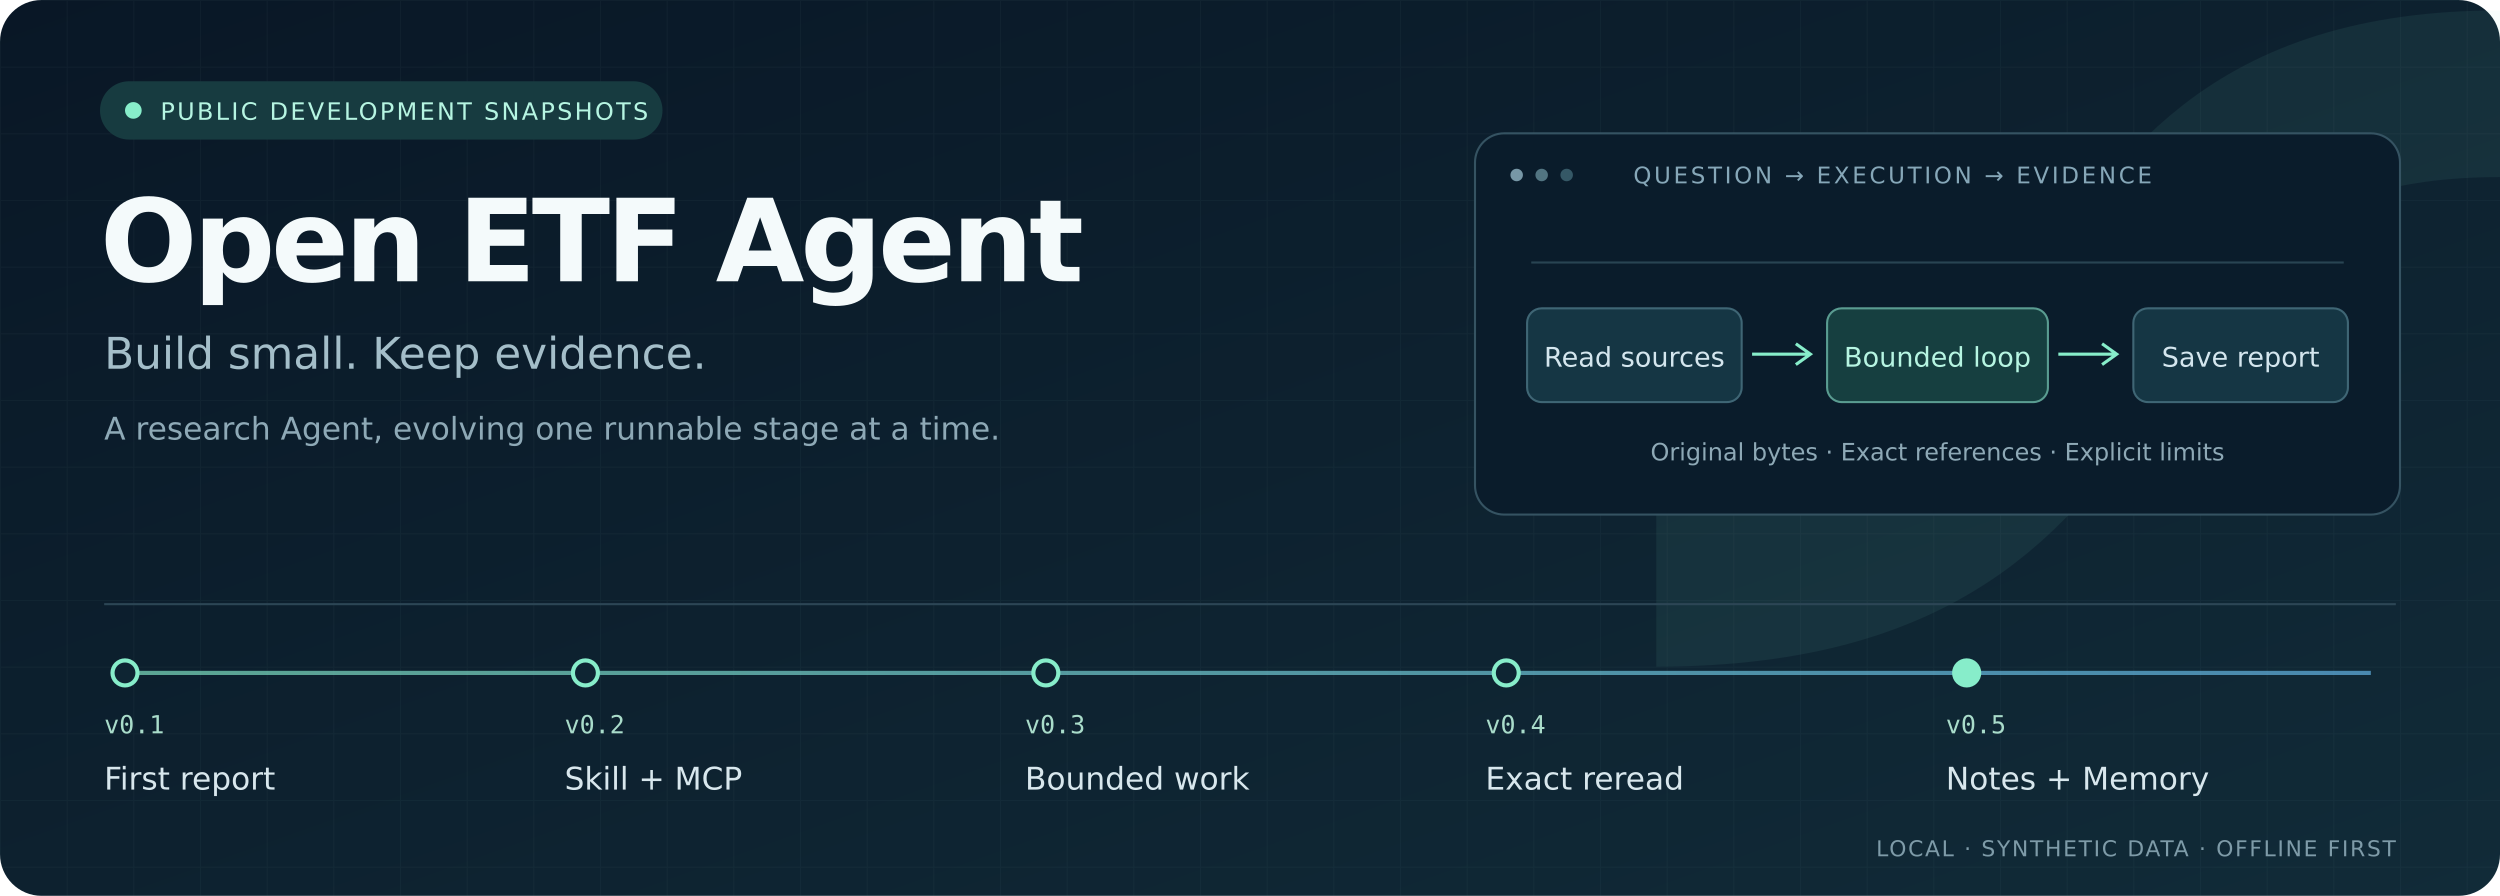
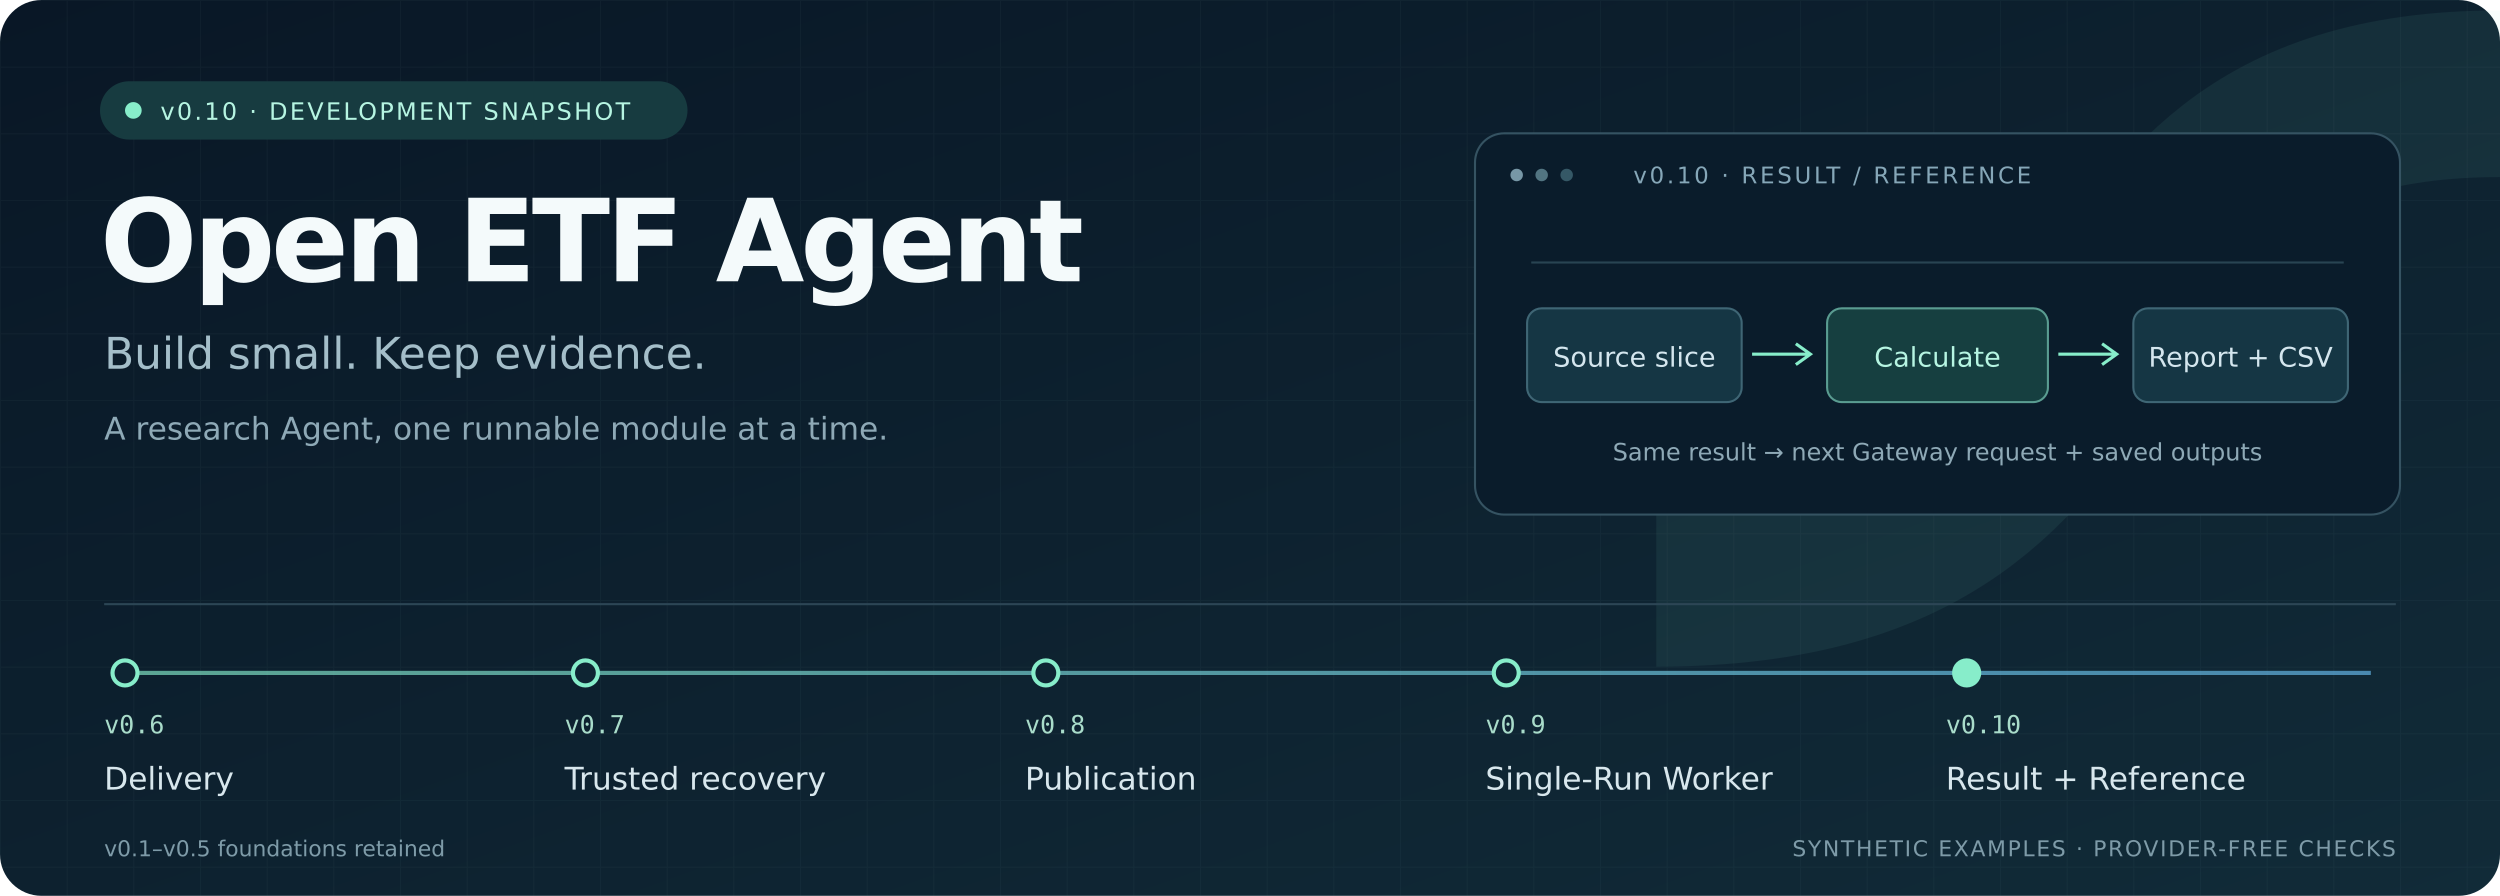
<svg xmlns="http://www.w3.org/2000/svg" width="1200" height="430" viewBox="0 0 1200 430" role="img" aria-labelledby="title desc">
  <defs>
    <linearGradient id="surface" x1="0" y1="0" x2="1" y2="1">
      <stop offset="0" stop-color="#091726" />
      <stop offset="1" stop-color="#112b38" />
    </linearGradient>
    <linearGradient id="accent" gradientUnits="userSpaceOnUse" x1="60" y1="323" x2="1138" y2="323">
      <stop offset="0" stop-color="#87edca" />
      <stop offset="1" stop-color="#68bdf2" />
    </linearGradient>
    <pattern id="grid" width="32" height="32" patternUnits="userSpaceOnUse">
      <path d="M32 0H0V32" fill="none" stroke="#8bb5c6" stroke-opacity=".045" />
    </pattern>
  </defs>
  <rect width="1200" height="430" rx="20" fill="url(#surface)" />
  <rect width="1200" height="430" rx="20" fill="url(#grid)" />
  <path d="M1200 45C960 45 1060 280 795 280" fill="none" stroke="#87edca" stroke-opacity=".07" stroke-width="80" />
  <g font-family="DejaVu Sans, Arial, sans-serif">
-     <rect x="48" y="39" width="270" height="28" rx="14" fill="#173b40" />
+     <rect x="48" y="39" width="282" height="28" rx="14" fill="#173b40" />
    <circle cx="64" cy="53" r="4" fill="#87edca" />
-     <text x="77" y="57.5" fill="#b6f5e2" font-size="11.5" letter-spacing="1.1">PUBLIC DEVELOPMENT SNAPSHOTS</text>
+     <text x="77" y="57.5" fill="#b6f5e2" font-size="11.5" letter-spacing="1.1">v0.10 · DEVELOPMENT SNAPSHOT</text>
    <text x="48" y="135" fill="#f4fafb" font-size="55" font-weight="700" letter-spacing="-2">Open ETF Agent</text>
    <text x="50" y="177" fill="#a4bec9" font-size="21">Build small. Keep evidence.</text>
-     <text x="50" y="211" fill="#8ea9b6" font-size="15">A research Agent, evolving one runnable stage at a time.</text>
+     <text x="50" y="211" fill="#8ea9b6" font-size="15">A research Agent, one runnable module at a time.</text>
    <g transform="translate(708 64)">
      <rect width="444" height="183" rx="14" fill="#0a1c2b" stroke="#355362" />
      <circle cx="20" cy="20" r="3" fill="#7797a6" />
      <circle cx="32" cy="20" r="3" fill="#527582" />
      <circle cx="44" cy="20" r="3" fill="#355866" />
-       <text x="76" y="24" fill="#86a7b8" font-size="11" letter-spacing="1.3">QUESTION → EXECUTION → EVIDENCE</text>
+       <text x="76" y="24" fill="#86a7b8" font-size="11" letter-spacing="1.3">v0.10 · RESULT / REFERENCE</text>
      <path d="M27 62H417" stroke="#284452" />
      <rect x="25" y="84" width="103" height="45" rx="7" fill="#153644" stroke="#3f6675" />
      <rect x="169" y="84" width="106" height="45" rx="7" fill="#163f40" stroke="#5a9c91" />
      <rect x="316" y="84" width="103" height="45" rx="7" fill="#153644" stroke="#3f6675" />
-       <text x="76.5" y="112" text-anchor="middle" fill="#d4e6ee" font-size="13">Read sources</text>
-       <text x="222" y="112" text-anchor="middle" fill="#b6f5e2" font-size="13">Bounded loop</text>
-       <text x="367.5" y="112" text-anchor="middle" fill="#d4e6ee" font-size="13">Save report</text>
+       <text x="76.5" y="112" text-anchor="middle" fill="#d4e6ee" font-size="13">Source slice</text>
+       <text x="222" y="112" text-anchor="middle" fill="#b6f5e2" font-size="13">Calculate</text>
+       <text x="367.5" y="112" text-anchor="middle" fill="#d4e6ee" font-size="13">Report + CSV</text>
      <path d="M133 106H161M154 101L161 106L154 111M280 106H308M301 101L308 106L301 111" fill="none" stroke="#87edca" stroke-width="1.5" />
-       <text x="222" y="157" text-anchor="middle" fill="#8ea9b6" font-size="11.5">Original bytes · Exact references · Explicit limits</text>
+       <text x="222" y="157" text-anchor="middle" fill="#8ea9b6" font-size="11.5">Same result → next Gateway request + saved outputs</text>
    </g>
    <path d="M50 290H1150" stroke="#2c4655" />
    <path d="M60 323H1138" stroke="url(#accent)" stroke-opacity=".65" stroke-width="2" />
    <g fill="#0e2533" stroke="#87edca" stroke-width="2">
      <circle cx="60" cy="323" r="6" />
      <circle cx="281" cy="323" r="6" />
      <circle cx="502" cy="323" r="6" />
      <circle cx="723" cy="323" r="6" />
      <circle cx="944" cy="323" r="6" fill="#87edca" />
    </g>
    <g fill="#a9dcca" font-size="12" font-family="DejaVu Sans Mono, monospace">
-       <text x="50" y="352">v0.1</text>
-       <text x="271" y="352">v0.2</text>
-       <text x="492" y="352">v0.3</text>
-       <text x="713" y="352">v0.4</text>
-       <text x="934" y="352">v0.5</text>
+       <text x="50" y="352">v0.6</text>
+       <text x="271" y="352">v0.7</text>
+       <text x="492" y="352">v0.8</text>
+       <text x="713" y="352">v0.9</text>
+       <text x="934" y="352">v0.10</text>
    </g>
    <g fill="#d8e7ed" font-size="15">
-       <text x="50" y="379">First report</text>
-       <text x="271" y="379">Skill + MCP</text>
-       <text x="492" y="379">Bounded work</text>
-       <text x="713" y="379">Exact reread</text>
-       <text x="934" y="379">Notes + Memory</text>
+       <text x="50" y="379">Delivery</text>
+       <text x="271" y="379">Trusted recovery</text>
+       <text x="492" y="379">Publication</text>
+       <text x="713" y="379">Single-Run Worker</text>
+       <text x="934" y="379">Result + Reference</text>
    </g>
-     <text x="1150" y="411" text-anchor="end" fill="#7e9ba8" font-size="10.5" letter-spacing=".8">LOCAL · SYNTHETIC DATA · OFFLINE FIRST</text>
+     <text x="50" y="411" fill="#7e9ba8" font-size="10.5">v0.1–v0.5 foundations retained</text>
+     <text x="1150" y="411" text-anchor="end" fill="#7e9ba8" font-size="10.5" letter-spacing=".8">SYNTHETIC EXAMPLES · PROVIDER-FREE CHECKS</text>
  </g>
</svg>
